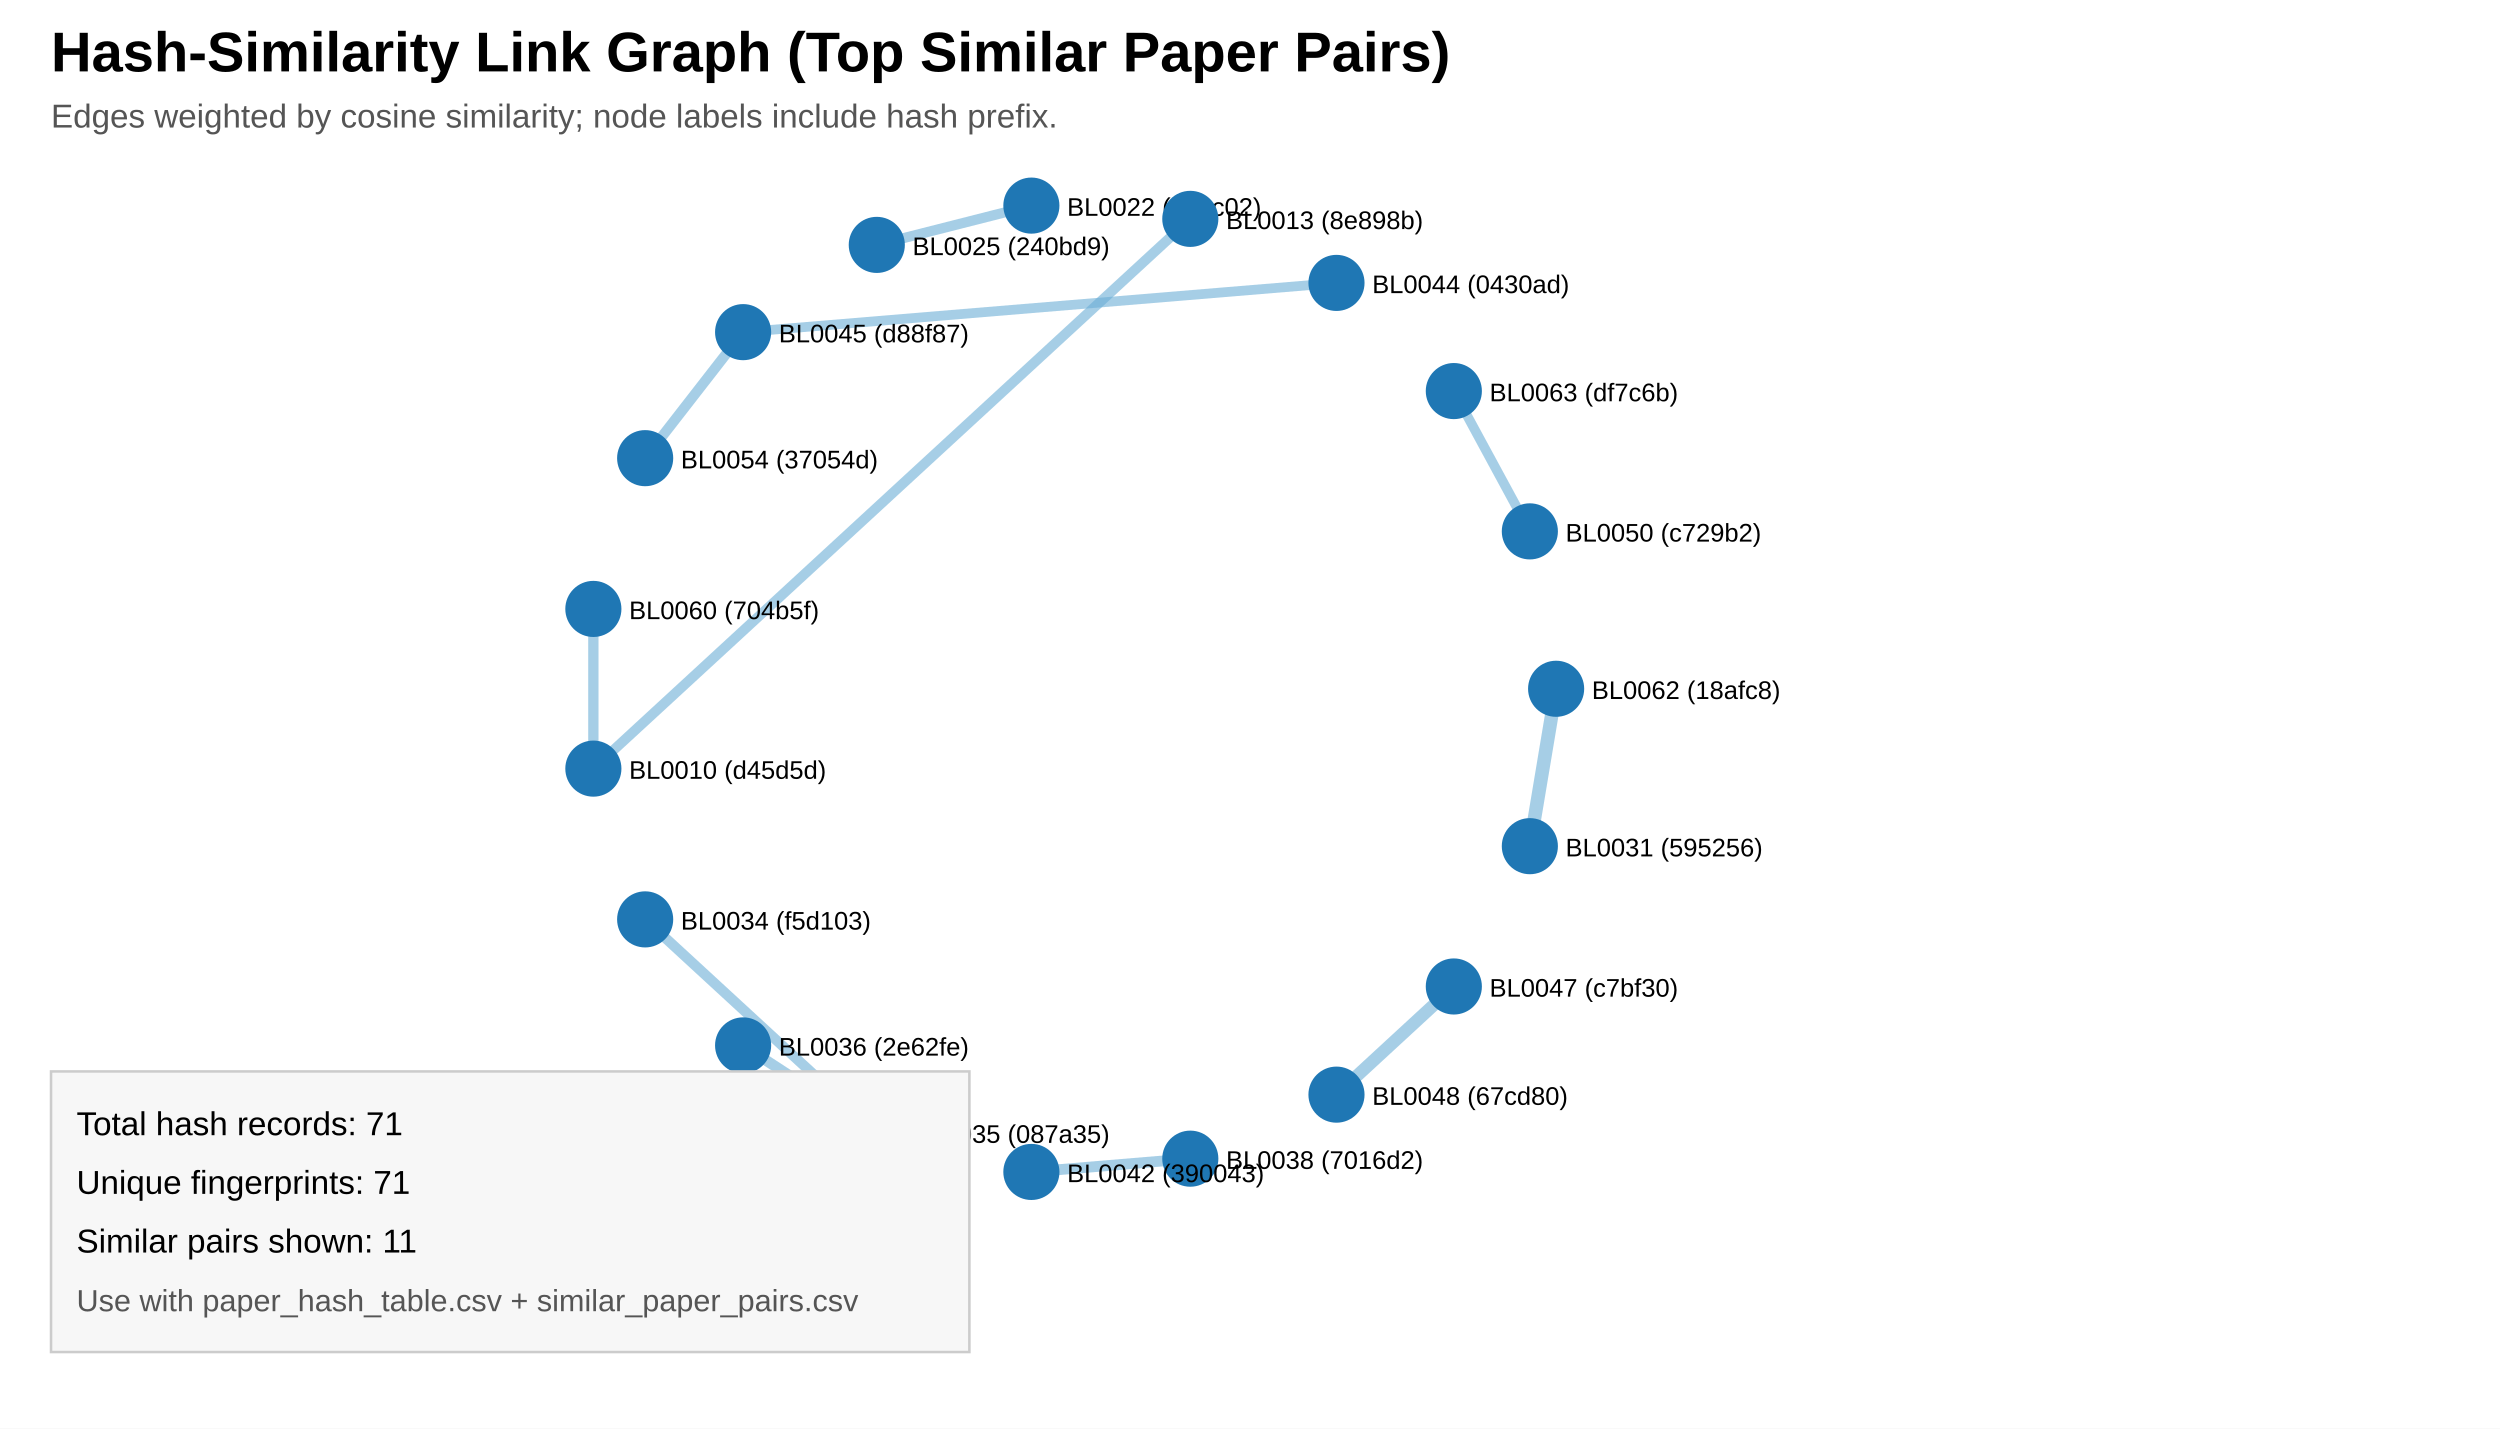
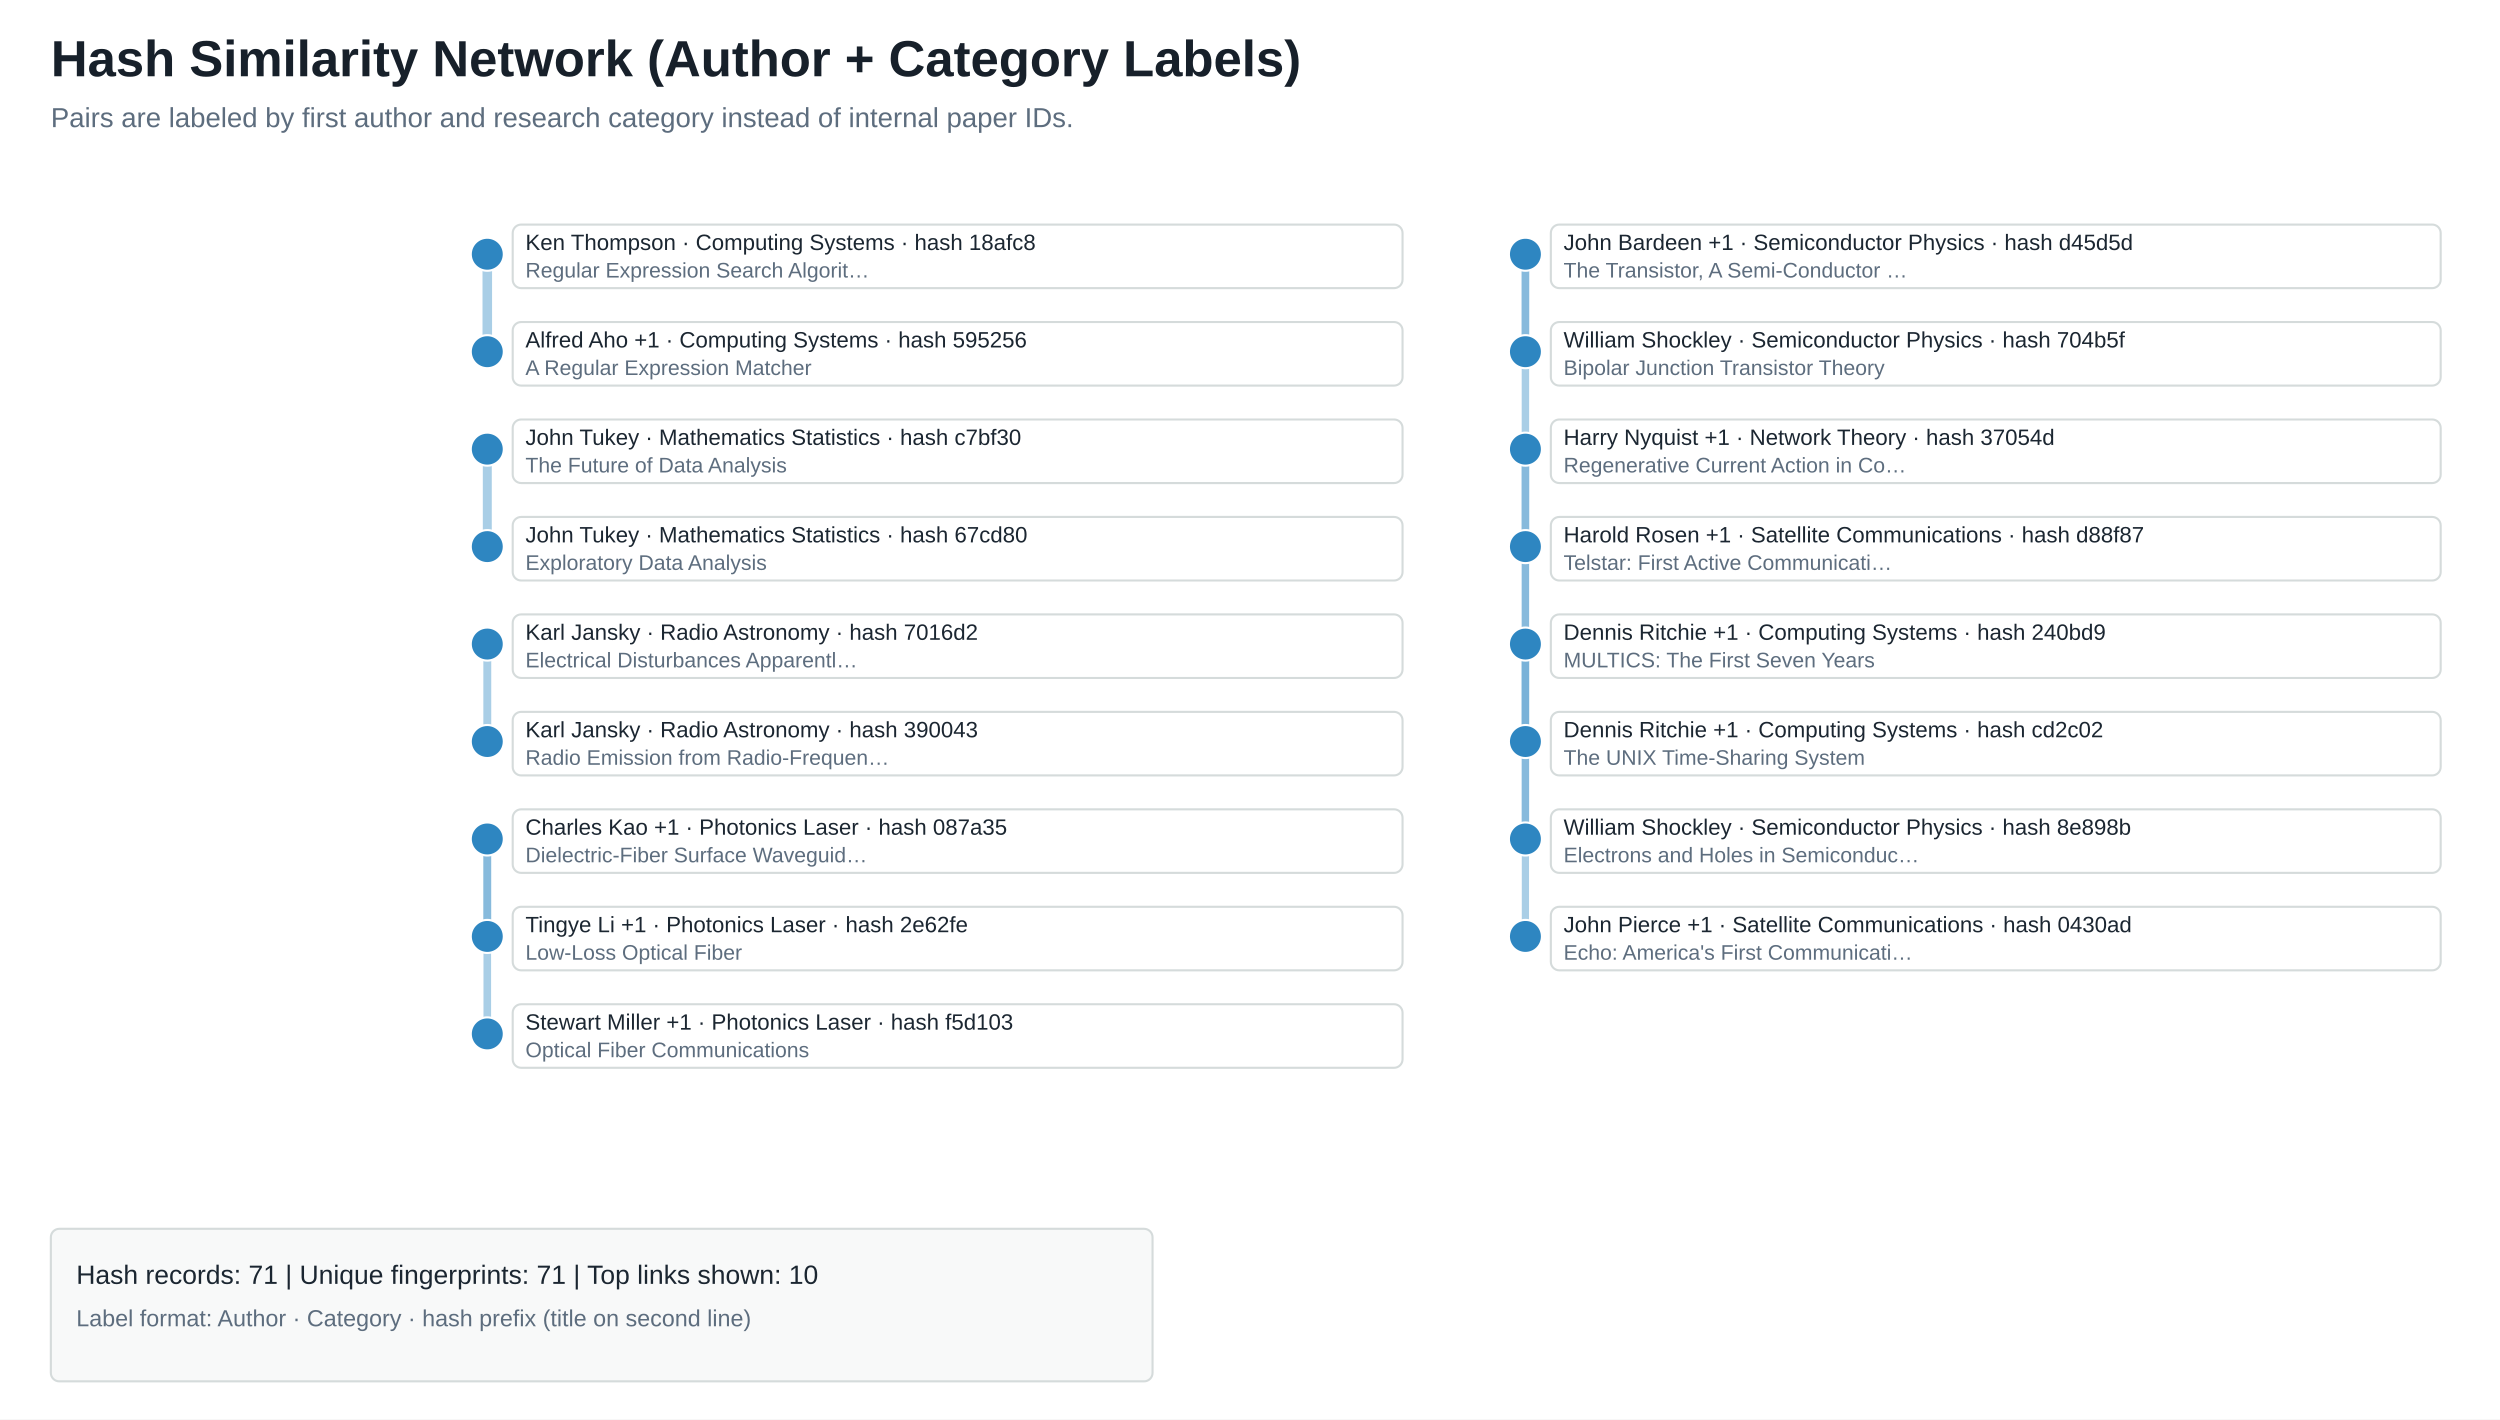
- <svg xmlns="http://www.w3.org/2000/svg" width="980" height="560">
+ <svg xmlns="http://www.w3.org/2000/svg" width="1180" height="670">
  <rect width="100%" height="100%" fill="#ffffff" />
-   <text x="20" y="28" font-size="22" font-family="Arial" font-weight="bold">Hash-Similarity Link Graph (Top Similar Paper Pairs)</text>
-   <text x="20" y="50" font-size="13" font-family="Arial" fill="#555">Edges weighted by cosine similarity; node labels include hash prefix.</text>
-   <line x1="610.0" y1="270.0" x2="599.7" y2="331.7" stroke="#6baed6" stroke-width="5.32" opacity="0.6" />
-   <line x1="569.9" y1="386.7" x2="523.9" y2="429.1" stroke="#6baed6" stroke-width="4.93" opacity="0.6" />
-   <line x1="466.6" y1="454.2" x2="404.3" y2="459.4" stroke="#6baed6" stroke-width="4.24" opacity="0.6" />
-   <line x1="343.7" y1="444.0" x2="291.3" y2="409.8" stroke="#6baed6" stroke-width="4.23" opacity="0.6" />
-   <line x1="343.7" y1="444.0" x2="252.9" y2="360.4" stroke="#6baed6" stroke-width="4.04" opacity="0.6" />
-   <line x1="232.6" y1="301.3" x2="232.6" y2="238.7" stroke="#6baed6" stroke-width="4.04" opacity="0.6" />
-   <line x1="252.9" y1="179.6" x2="291.3" y2="130.2" stroke="#6baed6" stroke-width="4.04" opacity="0.6" />
-   <line x1="343.7" y1="96.0" x2="404.3" y2="80.6" stroke="#6baed6" stroke-width="3.96" opacity="0.6" />
-   <line x1="232.6" y1="301.3" x2="466.6" y2="85.8" stroke="#6baed6" stroke-width="3.94" opacity="0.6" />
-   <line x1="523.9" y1="110.9" x2="291.3" y2="130.2" stroke="#6baed6" stroke-width="3.82" opacity="0.6" />
-   <line x1="569.9" y1="153.3" x2="599.7" y2="208.3" stroke="#6baed6" stroke-width="3.79" opacity="0.6" />
-   <circle cx="610.0" cy="270.0" r="11" fill="#1f77b4" />
-   <text x="624.0" y="274.0" font-size="10" font-family="Arial">BL0062 (18afc8)</text>
-   <circle cx="599.7" cy="331.7" r="11" fill="#1f77b4" />
-   <text x="613.7" y="335.7" font-size="10" font-family="Arial">BL0031 (595256)</text>
-   <circle cx="569.9" cy="386.7" r="11" fill="#1f77b4" />
-   <text x="583.9" y="390.7" font-size="10" font-family="Arial">BL0047 (c7bf30)</text>
-   <circle cx="523.9" cy="429.1" r="11" fill="#1f77b4" />
-   <text x="537.9" y="433.1" font-size="10" font-family="Arial">BL0048 (67cd80)</text>
-   <circle cx="466.6" cy="454.2" r="11" fill="#1f77b4" />
-   <text x="480.6" y="458.2" font-size="10" font-family="Arial">BL0038 (7016d2)</text>
-   <circle cx="404.3" cy="459.4" r="11" fill="#1f77b4" />
-   <text x="418.3" y="463.4" font-size="10" font-family="Arial">BL0042 (390043)</text>
-   <circle cx="343.7" cy="444.0" r="11" fill="#1f77b4" />
-   <text x="357.7" y="448.0" font-size="10" font-family="Arial">BL0035 (087a35)</text>
-   <circle cx="291.3" cy="409.8" r="11" fill="#1f77b4" />
-   <text x="305.3" y="413.8" font-size="10" font-family="Arial">BL0036 (2e62fe)</text>
-   <circle cx="252.9" cy="360.4" r="11" fill="#1f77b4" />
-   <text x="266.9" y="364.4" font-size="10" font-family="Arial">BL0034 (f5d103)</text>
-   <circle cx="232.6" cy="301.3" r="11" fill="#1f77b4" />
-   <text x="246.6" y="305.3" font-size="10" font-family="Arial">BL0010 (d45d5d)</text>
-   <circle cx="232.6" cy="238.7" r="11" fill="#1f77b4" />
-   <text x="246.6" y="242.7" font-size="10" font-family="Arial">BL0060 (704b5f)</text>
-   <circle cx="252.9" cy="179.6" r="11" fill="#1f77b4" />
-   <text x="266.9" y="183.6" font-size="10" font-family="Arial">BL0054 (37054d)</text>
-   <circle cx="291.3" cy="130.2" r="11" fill="#1f77b4" />
-   <text x="305.3" y="134.2" font-size="10" font-family="Arial">BL0045 (d88f87)</text>
-   <circle cx="343.7" cy="96.0" r="11" fill="#1f77b4" />
-   <text x="357.7" y="100.0" font-size="10" font-family="Arial">BL0025 (240bd9)</text>
-   <circle cx="404.3" cy="80.6" r="11" fill="#1f77b4" />
-   <text x="418.3" y="84.6" font-size="10" font-family="Arial">BL0022 (cd2c02)</text>
-   <circle cx="466.6" cy="85.8" r="11" fill="#1f77b4" />
-   <text x="480.6" y="89.8" font-size="10" font-family="Arial">BL0013 (8e898b)</text>
-   <circle cx="523.9" cy="110.9" r="11" fill="#1f77b4" />
-   <text x="537.9" y="114.9" font-size="10" font-family="Arial">BL0044 (0430ad)</text>
-   <circle cx="569.9" cy="153.3" r="11" fill="#1f77b4" />
-   <text x="583.9" y="157.3" font-size="10" font-family="Arial">BL0063 (df7c6b)</text>
-   <circle cx="599.7" cy="208.3" r="11" fill="#1f77b4" />
-   <text x="613.7" y="212.3" font-size="10" font-family="Arial">BL0050 (c729b2)</text>
-   <rect x="20" y="420" width="360" height="110" fill="#f7f7f7" stroke="#ccc" />
-   <text x="30" y="445" font-size="13" font-family="Arial">Total hash records: 71</text>
-   <text x="30" y="468" font-size="13" font-family="Arial">Unique fingerprints: 71</text>
-   <text x="30" y="491" font-size="13" font-family="Arial">Similar pairs shown: 11</text>
-   <text x="30" y="514" font-size="12" font-family="Arial" fill="#555">Use with paper_hash_table.csv + similar_paper_pairs.csv</text>
+   <text x="24" y="36" font-size="24" font-family="Arial" font-weight="bold" fill="#17202a">Hash Similarity Network (Author + Category Labels)</text>
+   <text x="24" y="60" font-size="13" font-family="Arial" fill="#5d6d7e">Pairs are labeled by first author and research category instead of internal paper IDs.</text>
+   <path d="M230.0,120.0 Q230.0,100.0 230.0,166.0" stroke="#6faed6" fill="none" stroke-width="4.51" opacity="0.6" />
+   <path d="M230.0,212.0 Q230.0,192.0 230.0,258.0" stroke="#6faed6" fill="none" stroke-width="4.23" opacity="0.6" />
+   <path d="M230.0,304.0 Q230.0,284.0 230.0,350.0" stroke="#6faed6" fill="none" stroke-width="3.73" opacity="0.6" />
+   <path d="M230.0,396.0 Q230.0,376.0 230.0,442.0" stroke="#6faed6" fill="none" stroke-width="3.72" opacity="0.6" />
+   <path d="M230.0,396.0 Q230.0,376.0 230.0,488.0" stroke="#6faed6" fill="none" stroke-width="3.59" opacity="0.6" />
+   <path d="M720.0,120.0 Q720.0,100.0 720.0,166.0" stroke="#6faed6" fill="none" stroke-width="3.59" opacity="0.6" />
+   <path d="M720.0,212.0 Q720.0,192.0 720.0,258.0" stroke="#6faed6" fill="none" stroke-width="3.59" opacity="0.6" />
+   <path d="M720.0,304.0 Q720.0,284.0 720.0,350.0" stroke="#6faed6" fill="none" stroke-width="3.53" opacity="0.6" />
+   <path d="M720.0,120.0 Q720.0,100.0 720.0,396.0" stroke="#6faed6" fill="none" stroke-width="3.52" opacity="0.6" />
+   <path d="M720.0,442.0 Q720.0,238.0 720.0,258.0" stroke="#6faed6" fill="none" stroke-width="3.43" opacity="0.6" />
+   <circle cx="230.0" cy="120.0" r="7.8" fill="#2e86c1" stroke="#ffffff" stroke-width="1" />
+   <rect x="242.0" y="106.0" width="420" height="30" rx="4" fill="#ffffff" stroke="#d5dbdb" />
+   <text x="248.0" y="118.0" font-size="10.5" font-family="Arial" fill="#1b2631">Ken Thompson · Computing Systems · hash 18afc8</text>
+   <text x="248.0" y="131.0" font-size="10" font-family="Arial" fill="#5d6d7e">Regular Expression Search Algorit…</text>
+   <circle cx="230.0" cy="166.0" r="7.8" fill="#2e86c1" stroke="#ffffff" stroke-width="1" />
+   <rect x="242.0" y="152.0" width="420" height="30" rx="4" fill="#ffffff" stroke="#d5dbdb" />
+   <text x="248.0" y="164.0" font-size="10.5" font-family="Arial" fill="#1b2631">Alfred Aho +1 · Computing Systems · hash 595256</text>
+   <text x="248.0" y="177.0" font-size="10" font-family="Arial" fill="#5d6d7e">A Regular Expression Matcher</text>
+   <circle cx="230.0" cy="212.0" r="7.8" fill="#2e86c1" stroke="#ffffff" stroke-width="1" />
+   <rect x="242.0" y="198.0" width="420" height="30" rx="4" fill="#ffffff" stroke="#d5dbdb" />
+   <text x="248.0" y="210.0" font-size="10.5" font-family="Arial" fill="#1b2631">John Tukey · Mathematics Statistics · hash c7bf30</text>
+   <text x="248.0" y="223.0" font-size="10" font-family="Arial" fill="#5d6d7e">The Future of Data Analysis</text>
+   <circle cx="230.0" cy="258.0" r="7.8" fill="#2e86c1" stroke="#ffffff" stroke-width="1" />
+   <rect x="242.0" y="244.0" width="420" height="30" rx="4" fill="#ffffff" stroke="#d5dbdb" />
+   <text x="248.0" y="256.0" font-size="10.5" font-family="Arial" fill="#1b2631">John Tukey · Mathematics Statistics · hash 67cd80</text>
+   <text x="248.0" y="269.0" font-size="10" font-family="Arial" fill="#5d6d7e">Exploratory Data Analysis</text>
+   <circle cx="230.0" cy="304.0" r="7.8" fill="#2e86c1" stroke="#ffffff" stroke-width="1" />
+   <rect x="242.0" y="290.0" width="420" height="30" rx="4" fill="#ffffff" stroke="#d5dbdb" />
+   <text x="248.0" y="302.0" font-size="10.5" font-family="Arial" fill="#1b2631">Karl Jansky · Radio Astronomy · hash 7016d2</text>
+   <text x="248.0" y="315.0" font-size="10" font-family="Arial" fill="#5d6d7e">Electrical Disturbances Apparentl…</text>
+   <circle cx="230.0" cy="350.0" r="7.8" fill="#2e86c1" stroke="#ffffff" stroke-width="1" />
+   <rect x="242.0" y="336.0" width="420" height="30" rx="4" fill="#ffffff" stroke="#d5dbdb" />
+   <text x="248.0" y="348.0" font-size="10.5" font-family="Arial" fill="#1b2631">Karl Jansky · Radio Astronomy · hash 390043</text>
+   <text x="248.0" y="361.0" font-size="10" font-family="Arial" fill="#5d6d7e">Radio Emission from Radio-Frequen…</text>
+   <circle cx="230.0" cy="396.0" r="7.8" fill="#2e86c1" stroke="#ffffff" stroke-width="1" />
+   <rect x="242.0" y="382.0" width="420" height="30" rx="4" fill="#ffffff" stroke="#d5dbdb" />
+   <text x="248.0" y="394.0" font-size="10.5" font-family="Arial" fill="#1b2631">Charles Kao +1 · Photonics Laser · hash 087a35</text>
+   <text x="248.0" y="407.0" font-size="10" font-family="Arial" fill="#5d6d7e">Dielectric-Fiber Surface Waveguid…</text>
+   <circle cx="230.0" cy="442.0" r="7.8" fill="#2e86c1" stroke="#ffffff" stroke-width="1" />
+   <rect x="242.0" y="428.0" width="420" height="30" rx="4" fill="#ffffff" stroke="#d5dbdb" />
+   <text x="248.0" y="440.0" font-size="10.5" font-family="Arial" fill="#1b2631">Tingye Li +1 · Photonics Laser · hash 2e62fe</text>
+   <text x="248.0" y="453.0" font-size="10" font-family="Arial" fill="#5d6d7e">Low-Loss Optical Fiber</text>
+   <circle cx="230.0" cy="488.0" r="7.8" fill="#2e86c1" stroke="#ffffff" stroke-width="1" />
+   <rect x="242.0" y="474.0" width="420" height="30" rx="4" fill="#ffffff" stroke="#d5dbdb" />
+   <text x="248.0" y="486.0" font-size="10.5" font-family="Arial" fill="#1b2631">Stewart Miller +1 · Photonics Laser · hash f5d103</text>
+   <text x="248.0" y="499.0" font-size="10" font-family="Arial" fill="#5d6d7e">Optical Fiber Communications</text>
+   <circle cx="720.0" cy="120.0" r="7.8" fill="#2e86c1" stroke="#ffffff" stroke-width="1" />
+   <rect x="732.0" y="106.0" width="420" height="30" rx="4" fill="#ffffff" stroke="#d5dbdb" />
+   <text x="738.0" y="118.0" font-size="10.5" font-family="Arial" fill="#1b2631">John Bardeen +1 · Semiconductor Physics · hash d45d5d</text>
+   <text x="738.0" y="131.0" font-size="10" font-family="Arial" fill="#5d6d7e">The Transistor, A Semi-Conductor …</text>
+   <circle cx="720.0" cy="166.0" r="7.8" fill="#2e86c1" stroke="#ffffff" stroke-width="1" />
+   <rect x="732.0" y="152.0" width="420" height="30" rx="4" fill="#ffffff" stroke="#d5dbdb" />
+   <text x="738.0" y="164.0" font-size="10.5" font-family="Arial" fill="#1b2631">William Shockley · Semiconductor Physics · hash 704b5f</text>
+   <text x="738.0" y="177.0" font-size="10" font-family="Arial" fill="#5d6d7e">Bipolar Junction Transistor Theory</text>
+   <circle cx="720.0" cy="212.0" r="7.8" fill="#2e86c1" stroke="#ffffff" stroke-width="1" />
+   <rect x="732.0" y="198.0" width="420" height="30" rx="4" fill="#ffffff" stroke="#d5dbdb" />
+   <text x="738.0" y="210.0" font-size="10.5" font-family="Arial" fill="#1b2631">Harry Nyquist +1 · Network Theory · hash 37054d</text>
+   <text x="738.0" y="223.0" font-size="10" font-family="Arial" fill="#5d6d7e">Regenerative Current Action in Co…</text>
+   <circle cx="720.0" cy="258.0" r="7.8" fill="#2e86c1" stroke="#ffffff" stroke-width="1" />
+   <rect x="732.0" y="244.0" width="420" height="30" rx="4" fill="#ffffff" stroke="#d5dbdb" />
+   <text x="738.0" y="256.0" font-size="10.5" font-family="Arial" fill="#1b2631">Harold Rosen +1 · Satellite Communications · hash d88f87</text>
+   <text x="738.0" y="269.0" font-size="10" font-family="Arial" fill="#5d6d7e">Telstar: First Active Communicati…</text>
+   <circle cx="720.0" cy="304.0" r="7.8" fill="#2e86c1" stroke="#ffffff" stroke-width="1" />
+   <rect x="732.0" y="290.0" width="420" height="30" rx="4" fill="#ffffff" stroke="#d5dbdb" />
+   <text x="738.0" y="302.0" font-size="10.5" font-family="Arial" fill="#1b2631">Dennis Ritchie +1 · Computing Systems · hash 240bd9</text>
+   <text x="738.0" y="315.0" font-size="10" font-family="Arial" fill="#5d6d7e">MULTICS: The First Seven Years</text>
+   <circle cx="720.0" cy="350.0" r="7.8" fill="#2e86c1" stroke="#ffffff" stroke-width="1" />
+   <rect x="732.0" y="336.0" width="420" height="30" rx="4" fill="#ffffff" stroke="#d5dbdb" />
+   <text x="738.0" y="348.0" font-size="10.5" font-family="Arial" fill="#1b2631">Dennis Ritchie +1 · Computing Systems · hash cd2c02</text>
+   <text x="738.0" y="361.0" font-size="10" font-family="Arial" fill="#5d6d7e">The UNIX Time-Sharing System</text>
+   <circle cx="720.0" cy="396.0" r="7.8" fill="#2e86c1" stroke="#ffffff" stroke-width="1" />
+   <rect x="732.0" y="382.0" width="420" height="30" rx="4" fill="#ffffff" stroke="#d5dbdb" />
+   <text x="738.0" y="394.0" font-size="10.5" font-family="Arial" fill="#1b2631">William Shockley · Semiconductor Physics · hash 8e898b</text>
+   <text x="738.0" y="407.0" font-size="10" font-family="Arial" fill="#5d6d7e">Electrons and Holes in Semiconduc…</text>
+   <circle cx="720.0" cy="442.0" r="7.8" fill="#2e86c1" stroke="#ffffff" stroke-width="1" />
+   <rect x="732.0" y="428.0" width="420" height="30" rx="4" fill="#ffffff" stroke="#d5dbdb" />
+   <text x="738.0" y="440.0" font-size="10.5" font-family="Arial" fill="#1b2631">John Pierce +1 · Satellite Communications · hash 0430ad</text>
+   <text x="738.0" y="453.0" font-size="10" font-family="Arial" fill="#5d6d7e">Echo: America's First Communicati…</text>
+   <rect x="24" y="580" width="520" height="72" fill="#f8f9f9" stroke="#d5dbdb" rx="4" />
+   <text x="36" y="606" font-size="12.5" font-family="Arial" fill="#1b2631">Hash records: 71 | Unique fingerprints: 71 | Top links shown: 10</text>
+   <text x="36" y="626" font-size="11" font-family="Arial" fill="#5d6d7e">Label format: Author · Category · hash prefix (title on second line)</text>
</svg>
